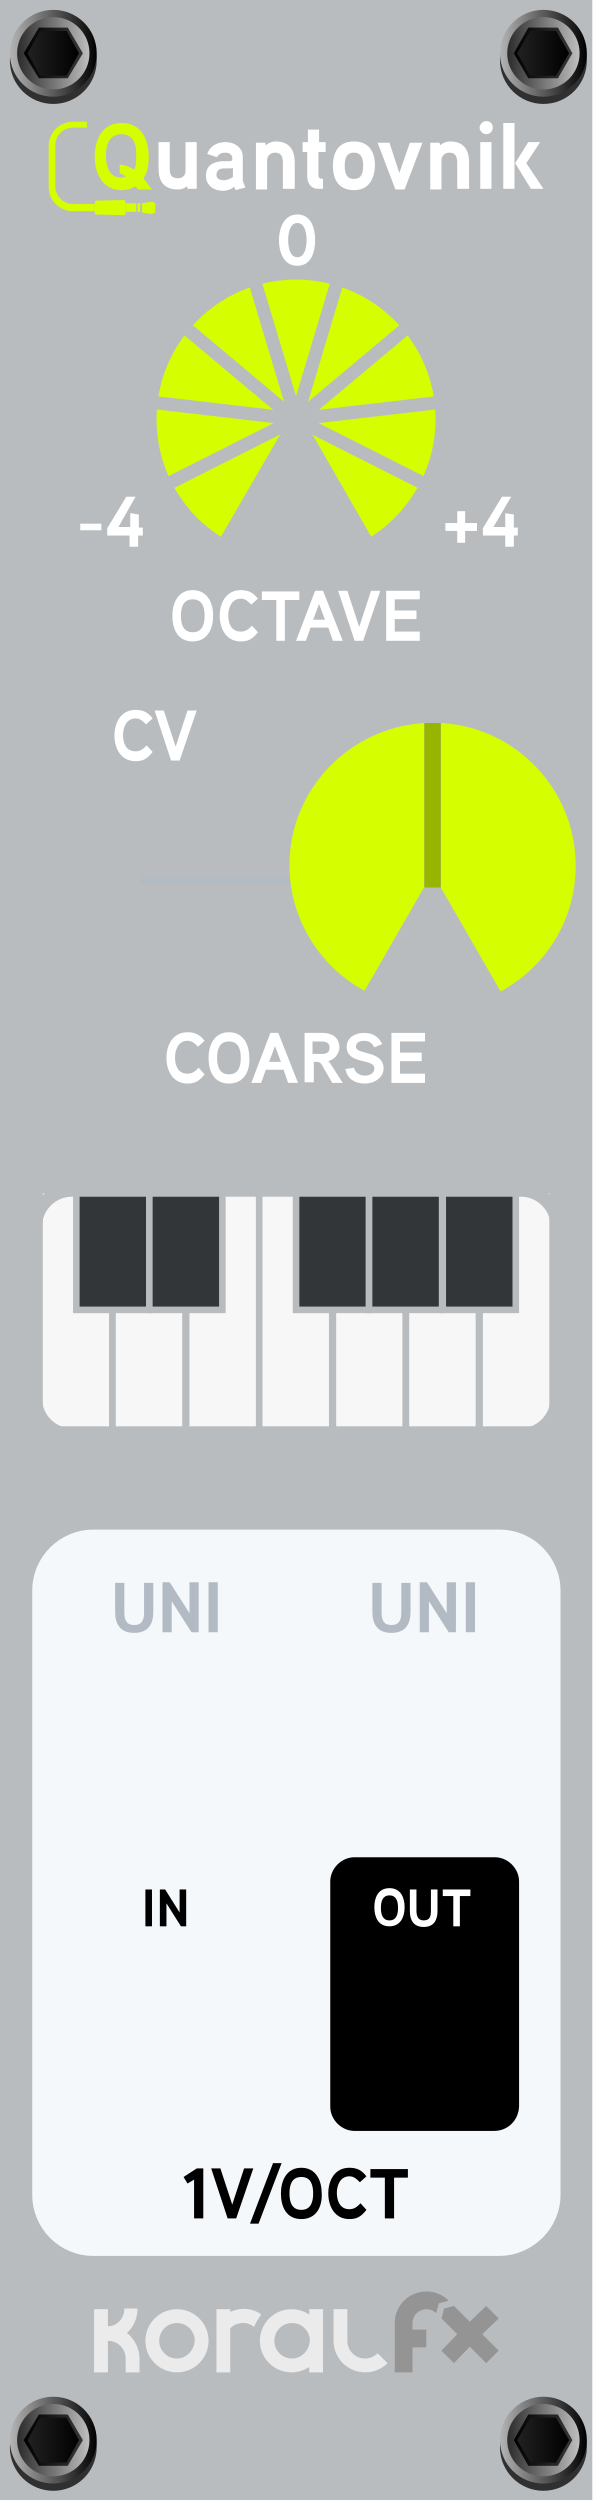
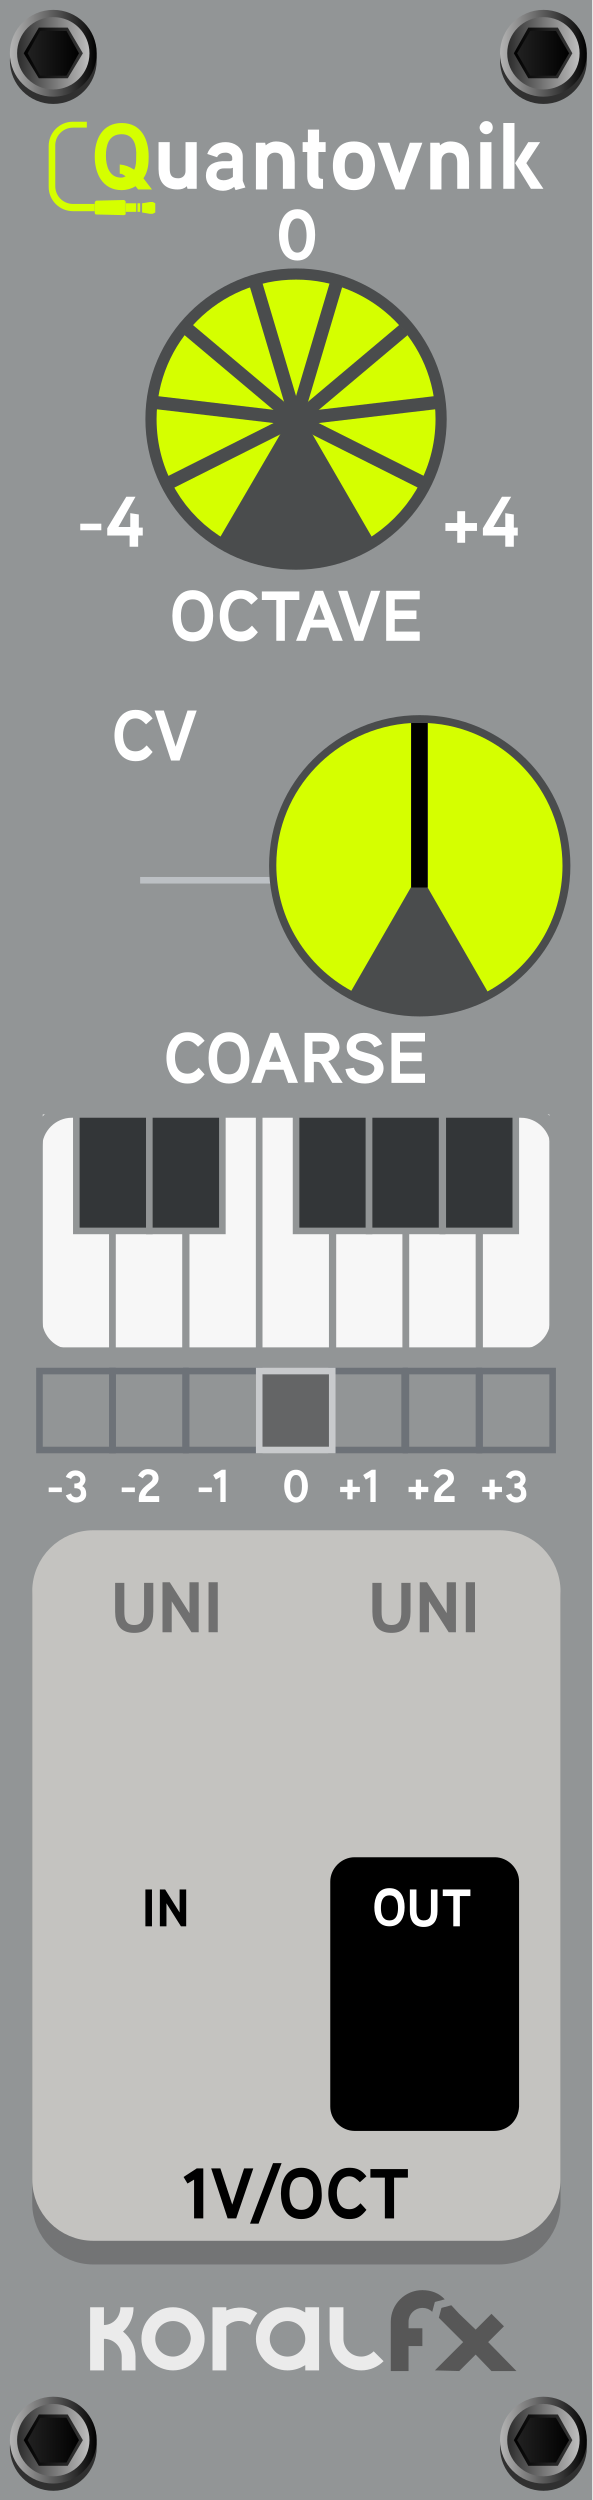
<svg xmlns="http://www.w3.org/2000/svg" version="1.1" id="svg8" x="0px" y="0px" viewBox="0 0 90 380" enable-background="new 0 0 90 380" xml:space="preserve">
-   <path id="rect817" fill="#B9BCBE" d="M0,0h90v380H0V0z" />
-   <path fill="#F5F8FA" d="M75.8,342.9H14.2c-5.2,0-9.3-4.2-9.3-9.3v-91.8c0-5.2,4.2-9.3,9.3-9.3h61.7c5.2,0,9.3,4.2,9.3,9.3v91.8  C85.2,338.7,81,342.9,75.8,342.9z" />
+   <path id="rect817" fill="#929596" d="M0,0h90v380H0V0z" />
+   <rect x="21.3" y="133.3" fill="#BCC0C4" width="45.5" height="1" />
+   <circle fill="#4A4C4D" cx="45" cy="63.7" r="22.9" />
+   <circle fill="#4A4C4D" cx="63.8" cy="131.6" r="22.9" />
+   <path fill="#737475" d="M75.8,344.2H14.2c-5.2,0-9.3-4.2-9.3-9.3V243c0-5.2,4.2-9.3,9.3-9.3h61.7c5.2,0,9.3,4.2,9.3,9.3v91.8  C85.2,340,81,344.2,75.8,344.2z" />
+   <path fill="#C4C3C0" d="M75.8,340.6H14.2c-5.2,0-9.3-4.2-9.3-9.3v-89.4c0-5.2,4.2-9.3,9.3-9.3h61.7c5.2,0,9.3,4.2,9.3,9.3v89.4  C85.2,336.4,81,340.6,75.8,340.6z" />
  <g>
    <g>
      <path fill="#FFFFFF" d="M29.3,97.5c-2.3,0-3.1-1.9-3.1-3.9c0-2,0.9-3.9,3.1-3.9s3.1,1.9,3.1,3.9C32.4,95.6,31.5,97.5,29.3,97.5z     M29.3,91.1c-1.5,0-1.8,1.3-1.8,2.5s0.3,2.5,1.8,2.5s1.8-1.3,1.8-2.5S30.8,91.1,29.3,91.1z" />
      <path fill="#FFFFFF" d="M39.2,96.1c-0.8,1-1.4,1.4-2.6,1.4c-2.2,0-3.2-1.9-3.2-3.9c0-2,1-3.9,3.2-3.9c1.2,0,1.9,0.4,2.6,1.3    l-1,0.9c-0.5-0.5-0.9-0.9-1.6-0.9c-1.4,0-1.9,1.4-1.9,2.5c0,1.2,0.4,2.5,1.9,2.5c0.8,0,1.2-0.4,1.7-0.9L39.2,96.1z" />
      <path fill="#FFFFFF" d="M45.5,91.2h-2.2v6.2H42v-6.2h-2.2v-1.3h5.7V91.2z" />
      <path fill="#FFFFFF" d="M52.1,97.4h-1.5l-0.7-2h-2.7l-0.7,2H45l2.9-7.6h1.2L52.1,97.4z M49.4,94.2l-0.9-2.4l-0.9,2.4H49.4z" />
      <path fill="#FFFFFF" d="M57.8,89.8l-2.6,7.6h-1.3l-2.5-7.6h1.4l1.8,5.5l1.8-5.5H57.8z" />
      <path fill="#FFFFFF" d="M63.8,97.4h-5.1v-7.6h5.1v1.3H60v1.7h3.3v1.3H60v1.9h3.8V97.4z" />
    </g>
  </g>
  <g>
    <g>
      <path fill="#FFFFFF" d="M31.1,163.3c-0.8,1-1.4,1.4-2.6,1.4c-2.2,0-3.2-1.9-3.2-3.9c0-2,1-3.9,3.2-3.9c1.2,0,1.9,0.4,2.6,1.3    l-1,0.9c-0.5-0.5-0.9-0.9-1.6-0.9c-1.4,0-1.9,1.4-1.9,2.5c0,1.2,0.4,2.5,1.9,2.5c0.8,0,1.2-0.4,1.7-0.9L31.1,163.3z" />
      <path fill="#FFFFFF" d="M34.8,164.7c-2.3,0-3.1-1.9-3.1-3.9c0-2,0.9-3.9,3.1-3.9s3.1,1.9,3.1,3.9C38,162.8,37.1,164.7,34.8,164.7z     M34.8,158.3c-1.5,0-1.8,1.3-1.8,2.5s0.3,2.5,1.8,2.5s1.8-1.3,1.8-2.5S36.3,158.3,34.8,158.3z" />
      <path fill="#FFFFFF" d="M45.3,164.6h-1.5l-0.7-2h-2.7l-0.7,2h-1.5l2.9-7.6h1.2L45.3,164.6z M42.7,161.4l-0.9-2.4l-0.9,2.4H42.7z" />
      <path fill="#FFFFFF" d="M49.9,161.3c0.1,0.1,0.3,0.3,0.4,0.5l1.8,2.8h-1.6l-1.5-2.6c-0.2-0.4-0.4-0.6-0.8-0.6h-0.5v3.1h-1.4V157    h2.7c1.5,0,2.6,0.7,2.6,2.3C51.5,160.2,50.9,161,49.9,161.3z M48.9,158.3h-1.4v1.9h1.4c0.7,0,1.2-0.2,1.2-1    C50.1,158.5,49.5,158.3,48.9,158.3z" />
      <path fill="#FFFFFF" d="M55.5,164.7c-1.6,0-2.7-0.7-3-2.2l1.3-0.2c0.2,0.8,0.9,1.2,1.7,1.2c0.6,0,1.4-0.3,1.4-1.1    c0-1.6-4.2-0.5-4.2-3.3c0-1.4,1.3-2.1,2.6-2.1c1.3,0,2.2,0.5,2.8,1.7l-1.2,0.5c-0.4-0.7-0.8-1-1.6-1c-0.5,0-1.2,0.2-1.2,0.9    c0,1.3,4.2,0.5,4.2,3.3C58.3,163.8,56.9,164.7,55.5,164.7z" />
      <path fill="#FFFFFF" d="M64.6,164.6h-5.1V157h5.1v1.3h-3.8v1.7h3.3v1.3h-3.3v1.9h3.8V164.6z" />
    </g>
  </g>
  <g>
    <g>
      <path fill="#FFFFFF" d="M23.2,114.3c-0.8,1-1.4,1.4-2.6,1.4c-2.2,0-3.2-1.9-3.2-3.9c0-2,1-3.9,3.2-3.9c1.2,0,1.9,0.4,2.6,1.3    l-1,0.9c-0.5-0.5-0.9-0.9-1.6-0.9c-1.4,0-1.9,1.4-1.9,2.5c0,1.2,0.4,2.5,1.9,2.5c0.8,0,1.2-0.4,1.7-0.9L23.2,114.3z" />
      <path fill="#FFFFFF" d="M29.9,108l-2.6,7.6H26l-2.5-7.6h1.4l1.8,5.5l1.8-5.5H29.9z" />
    </g>
  </g>
  <g>
    <g>
      <path fill="#FFFFFF" d="M72.5,80.7h-1.8v1.8h-1.2v-1.8h-1.8v-1.2h1.8v-1.8h1.2v1.8h1.8V80.7z" />
      <path fill="#FFFFFF" d="M78.7,81.4h-0.6v1.7h-1.3v-1.7h-3.4v-1.1l2.9-4.8h1.4L75,80.1h1.8V78l1.3,0.2v2h0.6V81.4z" />
    </g>
  </g>
  <g>
    <g>
-       <path fill="#FFFFFF" d="M45.2,40.4c-2.1,0-2.8-2.1-2.8-3.9c0-1.7,0.7-3.9,2.8-3.9c2.1,0,2.7,2.1,2.7,3.9S47.3,40.4,45.2,40.4z     M45.2,33.9c-1.2,0-1.4,1.7-1.4,2.6c0,0.9,0.2,2.6,1.4,2.6c1.2,0,1.4-1.7,1.4-2.6C46.6,35.6,46.4,33.9,45.2,33.9z" />
+       <path fill="#FFFFFF" d="M45.2,39.6c-2.1,0-2.8-2.1-2.8-3.9c0-1.7,0.7-3.9,2.8-3.9c2.1,0,2.7,2.1,2.7,3.9S47.3,39.6,45.2,39.6z     M45.2,33.2c-1.2,0-1.4,1.7-1.4,2.6c0,0.9,0.2,2.6,1.4,2.6c1.2,0,1.4-1.7,1.4-2.6C46.6,34.9,46.4,33.2,45.2,33.2z" />
    </g>
  </g>
  <g>
    <path fill="#FFFFFF" d="M15.4,80.6h-3.2v-1h3.2V80.6z" />
    <path fill="#FFFFFF" d="M21.6,81.4H21v1.7h-1.3v-1.7h-3.4v-1.1l2.9-4.8h1.4L18,80.1h1.8V78l1.3,0.2v2h0.6V81.4z" />
  </g>
  <path d="M75.1,323.9H53.9c-2,0-3.7-1.7-3.7-3.7v-34.2c0-2,1.7-3.7,3.7-3.7h21.3c2,0,3.7,1.7,3.7,3.7v34.2  C78.8,322.3,77.2,323.9,75.1,323.9z" />
  <g>
-     <path fill="#B2BBC4" d="M62.4,245c0,1.9-0.8,3.2-2.9,3.2s-2.9-1.3-2.9-3.2v-4.4H58v4.4c0,1.1,0.2,2,1.5,2c1.3,0,1.5-0.9,1.5-2v-4.4   h1.4V245z" />
-     <path fill="#B2BBC4" d="M69.3,248.1h-1.1l-3-4.7v4.7h-1.4v-7.6h1.1l3,4.7v-4.7h1.4V248.1z" />
-     <path fill="#B2BBC4" d="M72.2,248.1h-1.4v-7.6h1.4V248.1z" />
+     <g>
+       <path fill="#707070" d="M62.4,245c0,1.9-0.8,3.2-2.9,3.2s-2.9-1.3-2.9-3.2v-4.4H58v4.4c0,1.1,0.2,2,1.5,2c1.3,0,1.5-0.9,1.5-2    v-4.4h1.4V245z" />
+       <path fill="#707070" d="M69.3,248.1h-1.1l-3-4.7v4.7h-1.4v-7.6h1.1l3,4.7v-4.7h1.4V248.1z" />
+       <path fill="#707070" d="M72.2,248.1h-1.4v-7.6h1.4V248.1z" />
+     </g>
  </g>
  <g>
    <path d="M30.8,337.2h-1.3v-5.9l-1,0.6l-0.6-1l2-1.3h1V337.2z" />
    <path d="M38.5,329.6l-2.6,7.6h-1.3l-2.5-7.6h1.4l1.8,5.5l1.8-5.5H38.5z" />
    <path d="M42.8,328.8l-3.5,9.2H38l3.5-9.2H42.8z" />
    <path d="M45.8,337.3c-2.3,0-3.1-1.9-3.1-3.9s0.9-3.9,3.1-3.9s3.1,1.9,3.1,3.9C49,335.4,48.1,337.3,45.8,337.3z M45.8,330.9   c-1.5,0-1.8,1.3-1.8,2.5s0.3,2.5,1.8,2.5s1.8-1.3,1.8-2.5S47.3,330.9,45.8,330.9z" />
    <path d="M55.7,335.9c-0.8,1-1.4,1.4-2.6,1.4c-2.2,0-3.2-1.9-3.2-3.9c0-2,1-3.9,3.2-3.9c1.2,0,1.9,0.4,2.6,1.3l-1,0.9   c-0.5-0.5-0.9-0.9-1.6-0.9c-1.4,0-1.9,1.4-1.9,2.5s0.4,2.5,1.9,2.5c0.8,0,1.2-0.4,1.7-0.9L55.7,335.9z" />
    <path d="M62.1,331h-2.2v6.2h-1.4V331h-2.2v-1.3h5.7V331z" />
  </g>
  <g>
-     <path fill="#B2BBC4" d="M23.3,245c0,1.9-0.8,3.2-2.9,3.2s-2.9-1.3-2.9-3.2v-4.4h1.4v4.4c0,1.1,0.2,2,1.5,2c1.3,0,1.5-0.9,1.5-2   v-4.4h1.4V245z" />
-     <path fill="#B2BBC4" d="M30.2,248.1h-1.1l-3-4.7v4.7h-1.4v-7.6h1.1l3,4.7v-4.7h1.4V248.1z" />
-     <path fill="#B2BBC4" d="M33.1,248.1h-1.4v-7.6h1.4V248.1z" />
+     <g>
+       <path fill="#707070" d="M23.3,245c0,1.9-0.8,3.2-2.9,3.2s-2.9-1.3-2.9-3.2v-4.4h1.4v4.4c0,1.1,0.2,2,1.5,2c1.3,0,1.5-0.9,1.5-2    v-4.4h1.4V245z" />
+       <path fill="#707070" d="M30.2,248.1h-1.1l-3-4.7v4.7h-1.4v-7.6h1.1l3,4.7v-4.7h1.4V248.1z" />
+       <path fill="#707070" d="M33.1,248.1h-1.4v-7.6h1.4V248.1z" />
+     </g>
  </g>
  <g>
    <path fill="#FFFFFF" d="M59.2,292.8c-1.7,0-2.3-1.4-2.3-2.9c0-1.5,0.6-2.9,2.3-2.9c1.7,0,2.3,1.4,2.3,2.9   C61.5,291.5,60.8,292.8,59.2,292.8z M59.2,288.1c-1.1,0-1.3,1-1.3,1.9c0,0.9,0.2,1.9,1.3,1.9s1.3-1,1.3-1.9   C60.5,289.1,60.3,288.1,59.2,288.1z" />
    <path fill="#FFFFFF" d="M66.5,290.5c0,1.4-0.6,2.4-2.1,2.4s-2.1-1-2.1-2.4v-3.3h1v3.2c0,0.8,0.2,1.5,1.1,1.5c1,0,1.1-0.7,1.1-1.5   v-3.2h1V290.5z" />
    <path fill="#FFFFFF" d="M71.5,288.2h-1.6v4.6h-1v-4.6h-1.6v-1h4.2V288.2z" />
  </g>
  <g>
    <path d="M23.1,292.8h-1v-5.6h1V292.8z" />
    <path d="M28.3,292.8h-0.8l-2.2-3.5v3.5h-1v-5.6h0.8l2.2,3.5v-3.5h1V292.8z" />
  </g>
-   <rect x="6" y="180.9" fill="#F7F7F7" stroke="#B9BCBE" stroke-miterlimit="10" width="11.1" height="36.4" />
-   <rect x="17.1" y="180.9" fill="#F7F7F7" stroke="#B9BCBE" stroke-miterlimit="10" width="11.1" height="36.4" />
-   <rect x="28.3" y="180.9" fill="#F7F7F7" stroke="#B9BCBE" stroke-miterlimit="10" width="11.1" height="36.4" />
-   <rect x="39.4" y="180.9" fill="#F7F7F7" stroke="#B9BCBE" stroke-miterlimit="10" width="11.1" height="36.4" />
-   <rect x="50.6" y="180.9" fill="#F7F7F7" stroke="#B9BCBE" stroke-miterlimit="10" width="11.1" height="36.4" />
-   <rect x="61.7" y="180.9" fill="#F7F7F7" stroke="#B9BCBE" stroke-miterlimit="10" width="11.1" height="36.4" />
-   <rect x="72.9" y="180.9" fill="#F7F7F7" stroke="#B9BCBE" stroke-miterlimit="10" width="11.1" height="36.4" />
-   <rect x="11.6" y="180.9" fill="#333638" stroke="#B9BCBE" stroke-miterlimit="10" width="11.1" height="18.2" />
-   <rect x="22.7" y="180.9" fill="#333638" stroke="#B9BCBE" stroke-miterlimit="10" width="11.1" height="18.2" />
-   <rect x="45" y="180.9" fill="#333638" stroke="#B9BCBE" stroke-miterlimit="10" width="11.1" height="18.2" />
-   <rect x="56.1" y="180.9" fill="#333638" stroke="#B9BCBE" stroke-miterlimit="10" width="11.1" height="18.2" />
-   <rect x="67.3" y="180.9" fill="#333638" stroke="#B9BCBE" stroke-miterlimit="10" width="11.1" height="18.2" />
+   <rect x="6" y="168.9" fill="#F7F7F7" stroke="#929596" stroke-miterlimit="10" width="11.1" height="36.4" />
+   <rect x="17.1" y="168.9" fill="#F7F7F7" stroke="#929596" stroke-miterlimit="10" width="11.1" height="36.4" />
+   <rect x="28.3" y="168.9" fill="#F7F7F7" stroke="#929596" stroke-miterlimit="10" width="11.1" height="36.4" />
+   <rect x="39.4" y="168.9" fill="#F7F7F7" stroke="#929596" stroke-miterlimit="10" width="11.1" height="36.4" />
+   <rect x="50.6" y="168.9" fill="#F7F7F7" stroke="#929596" stroke-miterlimit="10" width="11.1" height="36.4" />
+   <rect x="61.7" y="168.9" fill="#F7F7F7" stroke="#929596" stroke-miterlimit="10" width="11.1" height="36.4" />
+   <rect x="72.9" y="168.9" fill="#F7F7F7" stroke="#929596" stroke-miterlimit="10" width="11.1" height="36.4" />
+   <rect x="11.6" y="168.9" fill="#333638" stroke="#929596" stroke-miterlimit="10" width="11.1" height="18.2" />
+   <rect x="22.7" y="168.9" fill="#333638" stroke="#929596" stroke-miterlimit="10" width="11.1" height="18.2" />
+   <rect x="45" y="168.9" fill="#333638" stroke="#929596" stroke-miterlimit="10" width="11.1" height="18.2" />
+   <rect x="56.1" y="168.9" fill="#333638" stroke="#929596" stroke-miterlimit="10" width="11.1" height="18.2" />
+   <rect x="67.3" y="168.9" fill="#333638" stroke="#929596" stroke-miterlimit="10" width="11.1" height="18.2" />
  <path fill="#D5FF00" d="M34.4,82.1L45,63.7l0,0l10.6,18.4c6.3-3.7,10.6-10.5,10.6-18.4c0-11.7-9.5-21.2-21.2-21.2S23.8,52,23.8,63.7  C23.8,71.6,28,78.4,34.4,82.1z" />
  <g>
-     <line fill="#B9BCBE" stroke="#B9BCBE" stroke-width="2" stroke-miterlimit="10" x1="45" y1="63.7" x2="55.8" y2="82.5" />
-     <line fill="#B9BCBE" stroke="#B9BCBE" stroke-width="2" stroke-miterlimit="10" x1="45" y1="63.7" x2="64.4" y2="73.5" />
-     <line fill="#B9BCBE" stroke="#B9BCBE" stroke-width="2" stroke-miterlimit="10" x1="45" y1="63.7" x2="66.5" y2="61.2" />
-     <line fill="#B9BCBE" stroke="#B9BCBE" stroke-width="2" stroke-miterlimit="10" x1="45" y1="63.9" x2="61.7" y2="49.9" />
-     <line fill="#B9BCBE" stroke="#B9BCBE" stroke-width="2" stroke-miterlimit="10" x1="45" y1="63.7" x2="51.2" y2="43" />
-     <line fill="#B9BCBE" stroke="#B9BCBE" stroke-width="2" stroke-miterlimit="10" x1="45" y1="63.7" x2="38.8" y2="43" />
-     <line fill="#B9BCBE" stroke="#B9BCBE" stroke-width="2" stroke-miterlimit="10" x1="45" y1="63.9" x2="28.3" y2="49.9" />
-     <line fill="#B9BCBE" stroke="#B9BCBE" stroke-width="2" stroke-miterlimit="10" x1="45" y1="63.7" x2="23.5" y2="61.2" />
-     <line fill="#B9BCBE" stroke="#B9BCBE" stroke-width="2" stroke-miterlimit="10" x1="45" y1="63.7" x2="25.6" y2="73.5" />
-     <line fill="#B9BCBE" stroke="#B9BCBE" stroke-width="2" stroke-miterlimit="10" x1="45.1" y1="63.7" x2="34.2" y2="82.5" />
-   </g>
-   <path fill="none" stroke="#B9BCBE" stroke-width="2" stroke-miterlimit="10" d="M79.1,218.1H10.9c-3,0-5.5-2.5-5.5-5.5v-26.2  c0-3,2.5-5.5,5.5-5.5h68.3c3,0,5.5,2.5,5.5,5.5v26.2C84.6,215.6,82.2,218.1,79.1,218.1z" />
-   <rect x="21.3" y="133.3" fill="#B2BBC4" width="45.5" height="1" />
-   <g>
-     <path fill="#D5FF00" d="M67,109.9v25l9.1,15.8c6.8-3.7,11.4-10.8,11.4-19.1C87.5,120,78.4,110.5,67,109.9z" />
-     <path fill="#D5FF00" d="M64.5,109.9c-11.4,0.7-20.5,10.1-20.5,21.6c0,8.2,4.6,15.4,11.4,19.1l9.1-15.8V109.9z" />
-   </g>
-   <rect x="64.5" y="109.9" fill="#97B500" width="2.5" height="25" />
+     <line fill="none" stroke="#4A4C4D" stroke-width="2" stroke-miterlimit="10" x1="45" y1="63.7" x2="55.7" y2="82.2" />
+     <line fill="none" stroke="#4A4C4D" stroke-width="2" stroke-miterlimit="10" x1="45" y1="63.7" x2="64.1" y2="73.3" />
+     <line fill="none" stroke="#4A4C4D" stroke-width="2" stroke-miterlimit="10" x1="45" y1="63.7" x2="66.2" y2="61.2" />
+     <line fill="none" stroke="#4A4C4D" stroke-width="2" stroke-miterlimit="10" x1="45" y1="63.9" x2="61.4" y2="50.1" />
+     <line fill="none" stroke="#4A4C4D" stroke-width="2" stroke-miterlimit="10" x1="45" y1="63.7" x2="51.1" y2="43.2" />
+     <line fill="none" stroke="#4A4C4D" stroke-width="2" stroke-miterlimit="10" x1="45" y1="63.7" x2="38.9" y2="43.2" />
+     <line fill="none" stroke="#4A4C4D" stroke-width="2" stroke-miterlimit="10" x1="45" y1="63.9" x2="28.6" y2="50.1" />
+     <line fill="none" stroke="#4A4C4D" stroke-width="2" stroke-miterlimit="10" x1="45" y1="63.7" x2="23.8" y2="61.2" />
+     <line fill="none" stroke="#4A4C4D" stroke-width="2" stroke-miterlimit="10" x1="45" y1="63.7" x2="25.9" y2="73.3" />
+     <line fill="none" stroke="#4A4C4D" stroke-width="2" stroke-miterlimit="10" x1="45.1" y1="63.7" x2="34.3" y2="82.2" />
+   </g>
+   <path fill="none" stroke="#929596" stroke-width="2" stroke-miterlimit="10" d="M79.1,206.1H10.9c-3,0-5.5-2.5-5.5-5.5v-26.2  c0-3,2.5-5.5,5.5-5.5h68.3c3,0,5.5,2.5,5.5,5.5v26.2C84.6,203.6,82.2,206.1,79.1,206.1z" />
+   <g>
+     <path fill="#D5FF00" d="M65,109.9v25l9.1,15.8c6.8-3.7,11.4-10.8,11.4-19.1C85.5,120,76.4,110.5,65,109.9z" />
+     <path fill="#D5FF00" d="M62.5,109.9c-11.4,0.7-20.5,10.1-20.5,21.6c0,8.2,4.6,15.4,11.4,19.1l9.1-15.8V109.9z" />
+   </g>
+   <rect x="62.5" y="109.9" width="2.5" height="25" />
  <path fill="#D5FF00" d="M21.8,27.1l1.3,1.7H21l-0.4-0.5c-0.6,0.4-1.4,0.6-2.1,0.6c-2.9,0-4.1-2.5-4.1-5.1c0-2.7,1.2-5.1,4.1-5.1  c3,0,4.1,2.5,4.1,5.1C22.6,24.9,22.5,26.1,21.8,27.1z M18.5,20.4c-2,0-2.4,1.7-2.4,3.3c0,1.5,0.5,3.3,2.3,3.3c0.3,0,0.5-0.1,0.7-0.2  c-0.3-0.2-0.5-0.4-0.9-0.4V25c0.9,0.1,1.4,0.3,2.2,0.8c0.3-0.6,0.3-1.3,0.3-2C20.8,22.2,20.4,20.4,18.5,20.4z" />
  <path fill="#FFFFFF" d="M29.9,28.7h-1.4l-0.1-0.4c-0.4,0.4-0.9,0.5-1.4,0.5c-2,0-2.9-1.2-2.9-3.1v-4.1h1.7v4c0,0.9,0.2,1.5,1.3,1.5  c0.6,0,1.1-0.4,1.1-1.1v-4.4h1.7V28.7z" />
  <path fill="#FFFFFF" d="M37.3,28.5l-1.5,0.4l-0.2-0.5c-0.5,0.4-1.1,0.6-1.7,0.6c-1.4,0-2.6-0.8-2.6-2.3c0-1.3,0.8-2.1,2.5-2.2  c0.4,0,1.1,0,1.1,0c0.2,0,0.4-0.1,0.4-0.2v-0.3c0-0.5-0.5-0.8-1-0.8c-0.6,0-1.1,0.2-1.3,0.7l-1.5-0.5c0.4-1.2,1.5-1.8,2.8-1.8  c1.3,0,2.6,0.8,2.6,2.2v3.7L37.3,28.5z M35.4,25.5c-0.2,0.1-0.3,0.1-0.5,0.1h-0.9c-0.6,0-1.1,0.3-1.1,1c0,0.6,0.6,0.8,1.1,0.8  c0.5,0,1-0.2,1.4-0.5V25.5z" />
  <path fill="#FFFFFF" d="M44.7,28.7h-1.7v-3.9c0-0.9-0.2-1.6-1.2-1.6c-0.7,0-1.2,0.5-1.2,1.2v4.4h-1.7v-7.1h1.4l0.1,0.4  c0.4-0.4,1-0.6,1.5-0.6c2.1,0,2.9,1.3,2.9,3.2V28.7z" />
  <path fill="#FFFFFF" d="M49.4,23.1h-1v3.5c0,0.4,0.2,0.6,0.7,0.6v1.5h-0.7c-1.2,0-1.7-0.9-1.7-1.9v-3.7H46v-1.5h0.8v-1.9h1.7v1.9h1  V23.1z" />
  <path fill="#FFFFFF" d="M53.8,28.9c-2.3,0-3.2-1.6-3.2-3.7c0-2.1,0.9-3.7,3.2-3.7s3.2,1.6,3.2,3.7C56.9,27.3,56,28.9,53.8,28.9z   M53.8,23.2c-1.2,0-1.4,1-1.4,2c0,1,0.2,2,1.4,2c1.2,0,1.4-1,1.4-2C55.2,24.2,55,23.2,53.8,23.2z" />
  <path fill="#FFFFFF" d="M64.2,21.7l-2.7,7.1h-1.4l-2.7-7.1h1.8l1.5,4.6l1.6-4.6H64.2z" />
  <path fill="#FFFFFF" d="M71.2,28.7h-1.7v-3.9c0-0.9-0.2-1.6-1.2-1.6c-0.7,0-1.2,0.5-1.2,1.2v4.4h-1.7v-7.1h1.4l0.1,0.4  c0.4-0.4,1-0.6,1.5-0.6c2.1,0,2.9,1.3,2.9,3.2V28.7z" />
  <path fill="#FFFFFF" d="M73.9,20.4c-0.5,0-1-0.5-1-1s0.5-1,1-1c0.6,0,1,0.4,1,1S74.4,20.4,73.9,20.4z M74.7,28.7H73v-7.1h1.7V28.7z" />
  <path fill="#FFFFFF" d="M78.2,28.7h-1.7v-10h1.7V28.7z M82.6,28.7h-1.9l-2.4-3.9l2-3.2h1.8l-2.1,3.2L82.6,28.7z" />
  <g>
    <g>
      <path fill="#D5FF00" d="M14.4,32.1h-3.3c-2,0-3.7-1.6-3.7-3.7v-6.2c0-2,1.6-3.7,3.7-3.7h2.1v0.9h-2.1c-1.5,0-2.7,1.2-2.7,2.7v6.2    c0,1.5,1.2,2.7,2.7,2.7h3.3V32.1z" />
    </g>
    <rect x="19.1" y="30.9" fill="#D5FF00" width="1.6" height="1.3" />
    <path fill="#D5FF00" d="M18.8,32.7l-4.2-0.1c-0.1,0-0.2-0.1-0.2-0.3v-1.5c0-0.1,0.1-0.2,0.2-0.3l4.2-0.1c0.1,0,0.3,0.1,0.3,0.3v1.8   C19.1,32.6,19,32.7,18.8,32.7z" />
    <rect x="20.9" y="30.9" fill="#D5FF00" width="0.4" height="1.3" />
    <g>
      <polygon fill="#D5FF00" points="23.2,30.7 22.8,30.7 21.6,30.9 21.6,32.3 22.8,32.5 23.2,32.5 23.6,32.3 23.6,30.9   " />
    </g>
  </g>
  <g>
    <circle fill="#303030" cx="8.1" cy="9.2" r="6.6" />
    <linearGradient id="SVGID_1_" gradientUnits="userSpaceOnUse" x1="1.46" y1="8.065" x2="14.755" y2="8.065">
      <stop offset="0" style="stop-color:#B5B5B5" />
      <stop offset="1" style="stop-color:#000000" />
    </linearGradient>
    <circle fill="url(#SVGID_1_)" cx="8.1" cy="8.1" r="6.6" />
    <linearGradient id="SVGID_2_" gradientUnits="userSpaceOnUse" x1="13.629" y1="8.065" x2="2.585" y2="8.065">
      <stop offset="0" style="stop-color:#BFBFBF" />
      <stop offset="1" style="stop-color:#2B2B2B" />
    </linearGradient>
    <circle fill="url(#SVGID_2_)" cx="8.1" cy="8.1" r="5.5" />
    <linearGradient id="SVGID_3_" gradientUnits="userSpaceOnUse" x1="12.579" y1="8.065" x2="3.635" y2="8.065">
      <stop offset="0" style="stop-color:#363636" />
      <stop offset="1" style="stop-color:#000000" />
    </linearGradient>
    <polygon fill="url(#SVGID_3_)" points="10.3,4.2 5.9,4.2 3.6,8.1 5.9,11.9 10.3,11.9 12.6,8.1  " />
    <linearGradient id="SVGID_4_" gradientUnits="userSpaceOnUse" x1="4.185" y1="8.065" x2="12.03" y2="8.065">
      <stop offset="0" style="stop-color:#212121" />
      <stop offset="1" style="stop-color:#000000" />
    </linearGradient>
    <polygon fill="url(#SVGID_4_)" points="10.1,4.7 6.1,4.7 4.2,8.1 6.1,11.5 10.1,11.5 12,8.1  " />
  </g>
  <g>
    <circle fill="#303030" cx="8.1" cy="372" r="6.6" />
    <linearGradient id="SVGID_5_" gradientUnits="userSpaceOnUse" x1="1.46" y1="370.904" x2="14.755" y2="370.904">
      <stop offset="0" style="stop-color:#B5B5B5" />
      <stop offset="1" style="stop-color:#000000" />
    </linearGradient>
    <circle fill="url(#SVGID_5_)" cx="8.1" cy="370.9" r="6.6" />
    <linearGradient id="SVGID_6_" gradientUnits="userSpaceOnUse" x1="13.629" y1="370.904" x2="2.585" y2="370.904">
      <stop offset="0" style="stop-color:#BFBFBF" />
      <stop offset="1" style="stop-color:#2B2B2B" />
    </linearGradient>
    <circle fill="url(#SVGID_6_)" cx="8.1" cy="370.9" r="5.5" />
    <linearGradient id="SVGID_7_" gradientUnits="userSpaceOnUse" x1="12.579" y1="370.904" x2="3.635" y2="370.904">
      <stop offset="0" style="stop-color:#363636" />
      <stop offset="1" style="stop-color:#000000" />
    </linearGradient>
    <polygon fill="url(#SVGID_7_)" points="10.3,367 5.9,367 3.6,370.9 5.9,374.8 10.3,374.8 12.6,370.9  " />
    <linearGradient id="SVGID_8_" gradientUnits="userSpaceOnUse" x1="4.185" y1="370.904" x2="12.03" y2="370.904">
      <stop offset="0" style="stop-color:#212121" />
      <stop offset="1" style="stop-color:#000000" />
    </linearGradient>
    <polygon fill="url(#SVGID_8_)" points="10.1,367.5 6.1,367.5 4.2,370.9 6.1,374.3 10.1,374.3 12,370.9  " />
  </g>
  <g>
    <circle fill="#303030" cx="82.6" cy="9.2" r="6.6" />
    <linearGradient id="SVGID_9_" gradientUnits="userSpaceOnUse" x1="75.924" y1="8.065" x2="89.219" y2="8.065">
      <stop offset="0" style="stop-color:#B5B5B5" />
      <stop offset="1" style="stop-color:#000000" />
    </linearGradient>
    <circle fill="url(#SVGID_9_)" cx="82.6" cy="8.1" r="6.6" />
    <linearGradient id="SVGID_10_" gradientUnits="userSpaceOnUse" x1="88.093" y1="8.065" x2="77.049" y2="8.065">
      <stop offset="0" style="stop-color:#BFBFBF" />
      <stop offset="1" style="stop-color:#2B2B2B" />
    </linearGradient>
    <circle fill="url(#SVGID_10_)" cx="82.6" cy="8.1" r="5.5" />
    <linearGradient id="SVGID_11_" gradientUnits="userSpaceOnUse" x1="87.043" y1="8.065" x2="78.1" y2="8.065">
      <stop offset="0" style="stop-color:#363636" />
      <stop offset="1" style="stop-color:#000000" />
    </linearGradient>
    <polygon fill="url(#SVGID_11_)" points="84.8,4.2 80.3,4.2 78.1,8.1 80.3,11.9 84.8,11.9 87,8.1  " />
    <linearGradient id="SVGID_12_" gradientUnits="userSpaceOnUse" x1="78.649" y1="8.065" x2="86.494" y2="8.065">
      <stop offset="0" style="stop-color:#212121" />
      <stop offset="1" style="stop-color:#000000" />
    </linearGradient>
    <polygon fill="url(#SVGID_12_)" points="84.5,4.7 80.6,4.7 78.6,8.1 80.6,11.5 84.5,11.5 86.5,8.1  " />
  </g>
  <g>
    <circle fill="#303030" cx="82.6" cy="372" r="6.6" />
    <linearGradient id="SVGID_13_" gradientUnits="userSpaceOnUse" x1="75.924" y1="370.904" x2="89.219" y2="370.904">
      <stop offset="0" style="stop-color:#B5B5B5" />
      <stop offset="1" style="stop-color:#000000" />
    </linearGradient>
    <circle fill="url(#SVGID_13_)" cx="82.6" cy="370.9" r="6.6" />
    <linearGradient id="SVGID_14_" gradientUnits="userSpaceOnUse" x1="88.093" y1="370.904" x2="77.049" y2="370.904">
      <stop offset="0" style="stop-color:#BFBFBF" />
      <stop offset="1" style="stop-color:#2B2B2B" />
    </linearGradient>
    <circle fill="url(#SVGID_14_)" cx="82.6" cy="370.9" r="5.5" />
    <linearGradient id="SVGID_15_" gradientUnits="userSpaceOnUse" x1="87.043" y1="370.904" x2="78.1" y2="370.904">
      <stop offset="0" style="stop-color:#363636" />
      <stop offset="1" style="stop-color:#000000" />
    </linearGradient>
    <polygon fill="url(#SVGID_15_)" points="84.8,367 80.3,367 78.1,370.9 80.3,374.8 84.8,374.8 87,370.9  " />
    <linearGradient id="SVGID_16_" gradientUnits="userSpaceOnUse" x1="78.649" y1="370.904" x2="86.494" y2="370.904">
      <stop offset="0" style="stop-color:#212121" />
      <stop offset="1" style="stop-color:#000000" />
    </linearGradient>
    <polygon fill="url(#SVGID_16_)" points="84.5,367.5 80.6,367.5 78.6,370.9 80.6,374.3 84.5,374.3 86.5,370.9  " />
  </g>
-   <g>
-     <path fill="#EBEBEB" d="M26.9,351c-2.7,0-4.8,2.2-4.8,4.8c0,2.7,2.2,4.8,4.8,4.8c2.7,0,4.8-2.2,4.8-4.8   C31.7,353.1,29.5,351,26.9,351z M26.9,358.5c-1.5,0-2.7-1.2-2.7-2.7c0-1.5,1.2-2.7,2.7-2.7c1.5,0,2.7,1.2,2.7,2.7   C29.5,357.3,28.3,358.5,26.9,358.5z" />
-     <path fill="#EBEBEB" d="M47,351v0.8c-0.8-0.5-1.7-0.8-2.7-0.8c-2.7,0-4.8,2.2-4.8,4.8c0,2.7,2.2,4.8,4.8,4.8c1,0,1.9-0.3,2.7-0.8   v0.8h2.1V351H47z M44.4,358.5c-1.5,0-2.7-1.2-2.7-2.7c0-1.5,1.2-2.7,2.7-2.7c1.5,0,2.7,1.2,2.7,2.7C47,357.3,45.8,358.5,44.4,358.5   z" />
-     <path fill="#EBEBEB" d="M19.3,354.6c1-0.9,1.6-2.2,1.6-3.7h-2c0,1.5-1.1,2.7-2.5,2.7c0,0,0,0,0,0V351h-2.1v9.6h2.1v-4.8   c0,0,0,0,0,0c1.5,0,2.7,1.2,2.7,2.7v2.1h2.1v-2.1C21.2,356.9,20.4,355.5,19.3,354.6z" />
-     <path fill="#EBEBEB" d="M39.7,351.8c-1.3-1-3.1-1.1-4.7-0.4V351h-2.1v9.6h2.1v-6.7c1-1,2.6-1.1,3.6-0.2   C38.9,353,39.3,352.4,39.7,351.8z" />
-     <path fill="#EBEBEB" d="M57.4,357.7c-0.5,0.5-1.2,0.8-1.9,0.8c-1.5,0-2.7-1.2-2.7-2.7V351h-2.1v4.8c0,2.7,2.2,4.8,4.8,4.8   c1.3,0,2.5-0.5,3.4-1.4L57.4,357.7z" />
-     <polygon fill="#949494" points="75.8,352.4 73.9,350.5 71.4,352.9 69,350.5 69,350.5 69,350.5 69,350.5 69,350.5 67.5,350.9    67.1,352.4 69.5,354.8 67.1,357.3 69,359.2 71.4,356.7 73.9,359.2 75.8,357.3 73.3,354.8  " />
-     <path fill="#949494" d="M64.8,348.3c-2.7,0-4.8,2.2-4.8,4.8v7.5h2.7v-3.8h2.1v-2.7h-2.1v-1c0-1.2,1-2.1,2.1-2.1   c0.6,0,1.1,0.2,1.5,0.6l0.4-1.5l1.5-0.4l0,0C67.3,348.8,66.1,348.3,64.8,348.3z" />
+   <rect x="6" y="208.4" fill="none" stroke="#6D7278" stroke-miterlimit="10" width="11.1" height="12" />
+   <rect x="17.1" y="208.4" fill="none" stroke="#6D7278" stroke-miterlimit="10" width="11.1" height="12" />
+   <rect x="28.3" y="208.4" fill="none" stroke="#6D7278" stroke-miterlimit="10" width="11.1" height="12" />
+   <rect x="50.4" y="208.4" fill="none" stroke="#6D7278" stroke-miterlimit="10" width="11.1" height="12" />
+   <rect x="39.4" y="208.4" fill="#646566" stroke="#C8CACC" stroke-miterlimit="10" width="11.1" height="12" />
+   <rect x="61.7" y="208.4" fill="none" stroke="#6D7278" stroke-miterlimit="10" width="11.1" height="12" />
+   <rect x="72.9" y="208.4" fill="none" stroke="#6D7278" stroke-miterlimit="10" width="11.1" height="12" />
+   <g>
+     <g>
+       <path fill="#FFFFFF" d="M9.4,226.8h-2v-0.7h2V226.8z" />
+       <path fill="#FFFFFF" d="M11.6,228.4c-0.8,0-1.3-0.4-1.6-1.1l0.8-0.3c0.1,0.4,0.4,0.6,0.8,0.6c0.4,0,0.7-0.3,0.7-0.7    c0-0.6-0.5-0.7-1-0.7v-0.7c0.4,0,0.9-0.1,0.9-0.6c0-0.4-0.4-0.6-0.7-0.6c-0.3,0-0.6,0.2-0.7,0.5l-0.8-0.3c0.3-0.7,0.8-1,1.5-1    c0.8,0,1.5,0.6,1.5,1.4c0,0.4-0.2,0.7-0.5,1c0.4,0.2,0.6,0.6,0.6,1.1C13.2,227.8,12.5,228.4,11.6,228.4z" />
+     </g>
+   </g>
+   <g>
+     <g>
+       <path fill="#FFFFFF" d="M20.5,226.8h-2v-0.7h2V226.8z" />
+       <path fill="#FFFFFF" d="M24.2,228.3h-3.1v-0.6c0.1-1.8,2.1-2.2,2.1-3c0-0.4-0.3-0.6-0.7-0.6c-0.4,0-0.6,0.3-0.8,0.6l-0.7-0.4    c0.3-0.6,0.8-1,1.5-1c0.9,0,1.6,0.5,1.6,1.4c0,1.3-1.7,1.5-2,2.7h2.1V228.3z" />
+     </g>
+   </g>
+   <g>
+     <g>
+       <path fill="#FFFFFF" d="M32.2,226.8h-2v-0.7h2V226.8z" />
+       <path fill="#FFFFFF" d="M34.3,228.3h-0.8v-3.8l-0.7,0.4l-0.4-0.7l1.3-0.8h0.6V228.3z" />
+     </g>
+   </g>
+   <g>
+     <g>
+       <path fill="#FFFFFF" d="M45,228.4c-1.3,0-1.8-1.4-1.8-2.5c0-1.1,0.4-2.5,1.8-2.5c1.3,0,1.8,1.4,1.8,2.5    C46.8,227,46.3,228.4,45,228.4z M45,224.2c-0.8,0-0.9,1.1-0.9,1.7c0,0.6,0.1,1.7,0.9,1.7c0.8,0,0.9-1.1,0.9-1.7    S45.8,224.2,45,224.2z" />
+     </g>
+   </g>
+   <g>
+     <g>
+       <path fill="#FFFFFF" d="M54.7,226.8h-1.1v1.1h-0.8v-1.1h-1.1V226h1.1v-1.1h0.8v1.1h1.1V226.8z" />
+       <path fill="#FFFFFF" d="M57.1,228.3h-0.8v-3.8l-0.7,0.4l-0.4-0.7l1.3-0.8h0.6V228.3z" />
+     </g>
+   </g>
+   <g>
+     <g>
+       <path fill="#FFFFFF" d="M65.2,226.8H64v1.1h-0.8v-1.1h-1.1V226h1.1v-1.1H64v1.1h1.1V226.8z" />
+       <path fill="#FFFFFF" d="M69.1,228.3H66v-0.6c0.1-1.8,2.1-2.2,2.1-3c0-0.4-0.3-0.6-0.7-0.6c-0.4,0-0.6,0.3-0.8,0.6l-0.7-0.4    c0.3-0.6,0.8-1,1.5-1c0.9,0,1.6,0.5,1.6,1.4c0,1.3-1.7,1.5-2,2.7h2.1V228.3z" />
+     </g>
+   </g>
+   <g>
+     <g>
+       <path fill="#FFFFFF" d="M76.3,226.8h-1.1v1.1h-0.8v-1.1h-1.1V226h1.1v-1.1h0.8v1.1h1.1V226.8z" />
+       <path fill="#FFFFFF" d="M78.5,228.4c-0.8,0-1.3-0.4-1.6-1.1l0.8-0.3c0.1,0.4,0.4,0.6,0.8,0.6c0.4,0,0.7-0.3,0.7-0.7    c0-0.6-0.5-0.7-1-0.7v-0.7c0.4,0,0.9-0.1,0.9-0.6c0-0.4-0.4-0.6-0.7-0.6c-0.3,0-0.6,0.2-0.7,0.5l-0.8-0.3c0.3-0.7,0.8-1,1.5-1    c0.8,0,1.5,0.6,1.5,1.4c0,0.4-0.2,0.7-0.5,1c0.4,0.2,0.6,0.6,0.6,1.1C80.1,227.8,79.4,228.4,78.5,228.4z" />
+     </g>
+   </g>
+   <g>
+     <path fill="#EBEBEB" d="M26.3,350.7c-2.7,0-4.8,2.2-4.8,4.8c0,2.7,2.2,4.8,4.8,4.8c2.7,0,4.8-2.2,4.8-4.8   C31.1,352.9,28.9,350.7,26.3,350.7z M26.3,358.2c-1.5,0-2.7-1.2-2.7-2.7c0-1.5,1.2-2.7,2.7-2.7c1.5,0,2.7,1.2,2.7,2.7   C28.9,357,27.7,358.2,26.3,358.2z" />
+     <path fill="#EBEBEB" d="M46.4,350.7v0.8c-0.8-0.5-1.7-0.8-2.7-0.8c-2.7,0-4.8,2.2-4.8,4.8c0,2.7,2.2,4.8,4.8,4.8   c1,0,1.9-0.3,2.7-0.8v0.8h2.1v-9.6H46.4z M43.7,358.2c-1.5,0-2.7-1.2-2.7-2.7c0-1.5,1.2-2.7,2.7-2.7c1.5,0,2.7,1.2,2.7,2.7   C46.4,357,45.2,358.2,43.7,358.2z" />
+     <path fill="#EBEBEB" d="M18.7,354.4c1-0.9,1.6-2.2,1.6-3.7h-2c0,1.5-1.1,2.7-2.5,2.7c0,0,0,0,0,0v-2.7h-2.1v9.6h2.1v-4.8   c0,0,0,0,0,0c1.5,0,2.7,1.2,2.7,2.7v2.1h2.1v-2.1C20.6,356.7,19.8,355.3,18.7,354.4z" />
+     <path fill="#EBEBEB" d="M39.1,351.6c-1.3-1-3.1-1.1-4.7-0.4v-0.5h-2.1v9.6h2.1v-6.7c1-1,2.6-1.1,3.6-0.2   C38.3,352.8,38.7,352.1,39.1,351.6z" />
+     <path fill="#EBEBEB" d="M56.8,357.4c-0.5,0.5-1.2,0.8-1.9,0.8c-1.5,0-2.7-1.2-2.7-2.7v-4.8h-2.1v4.8c0,2.7,2.2,4.8,4.8,4.8   c1.3,0,2.5-0.5,3.4-1.4L56.8,357.4z" />
+     <g>
+       <polygon fill="#575757" points="76.6,353.6 74.7,351.7 72.3,354.1 69.8,351.7 69.8,351.7 69.8,351.7 69.8,351.7 68.6,350.4     67.1,350.8 66.7,352.3 70.4,356 66.1,360.3 69.8,360.4 72.3,357.9 74.7,360.4 78.5,360.4 74.2,356   " />
+       <path fill="#575757" d="M64.2,348.1c-2.7,0-4.8,2.2-4.8,4.8v7.5h2.7v-3.8h2.1v-2.7h-2.1v-1c0-1.2,1-2.1,2.1-2.1    c0.6,0,1.1,0.2,1.5,0.6l0.4-1.5l1.5-0.4l0,0C66.8,348.6,65.6,348.1,64.2,348.1z" />
+     </g>
  </g>
</svg>
